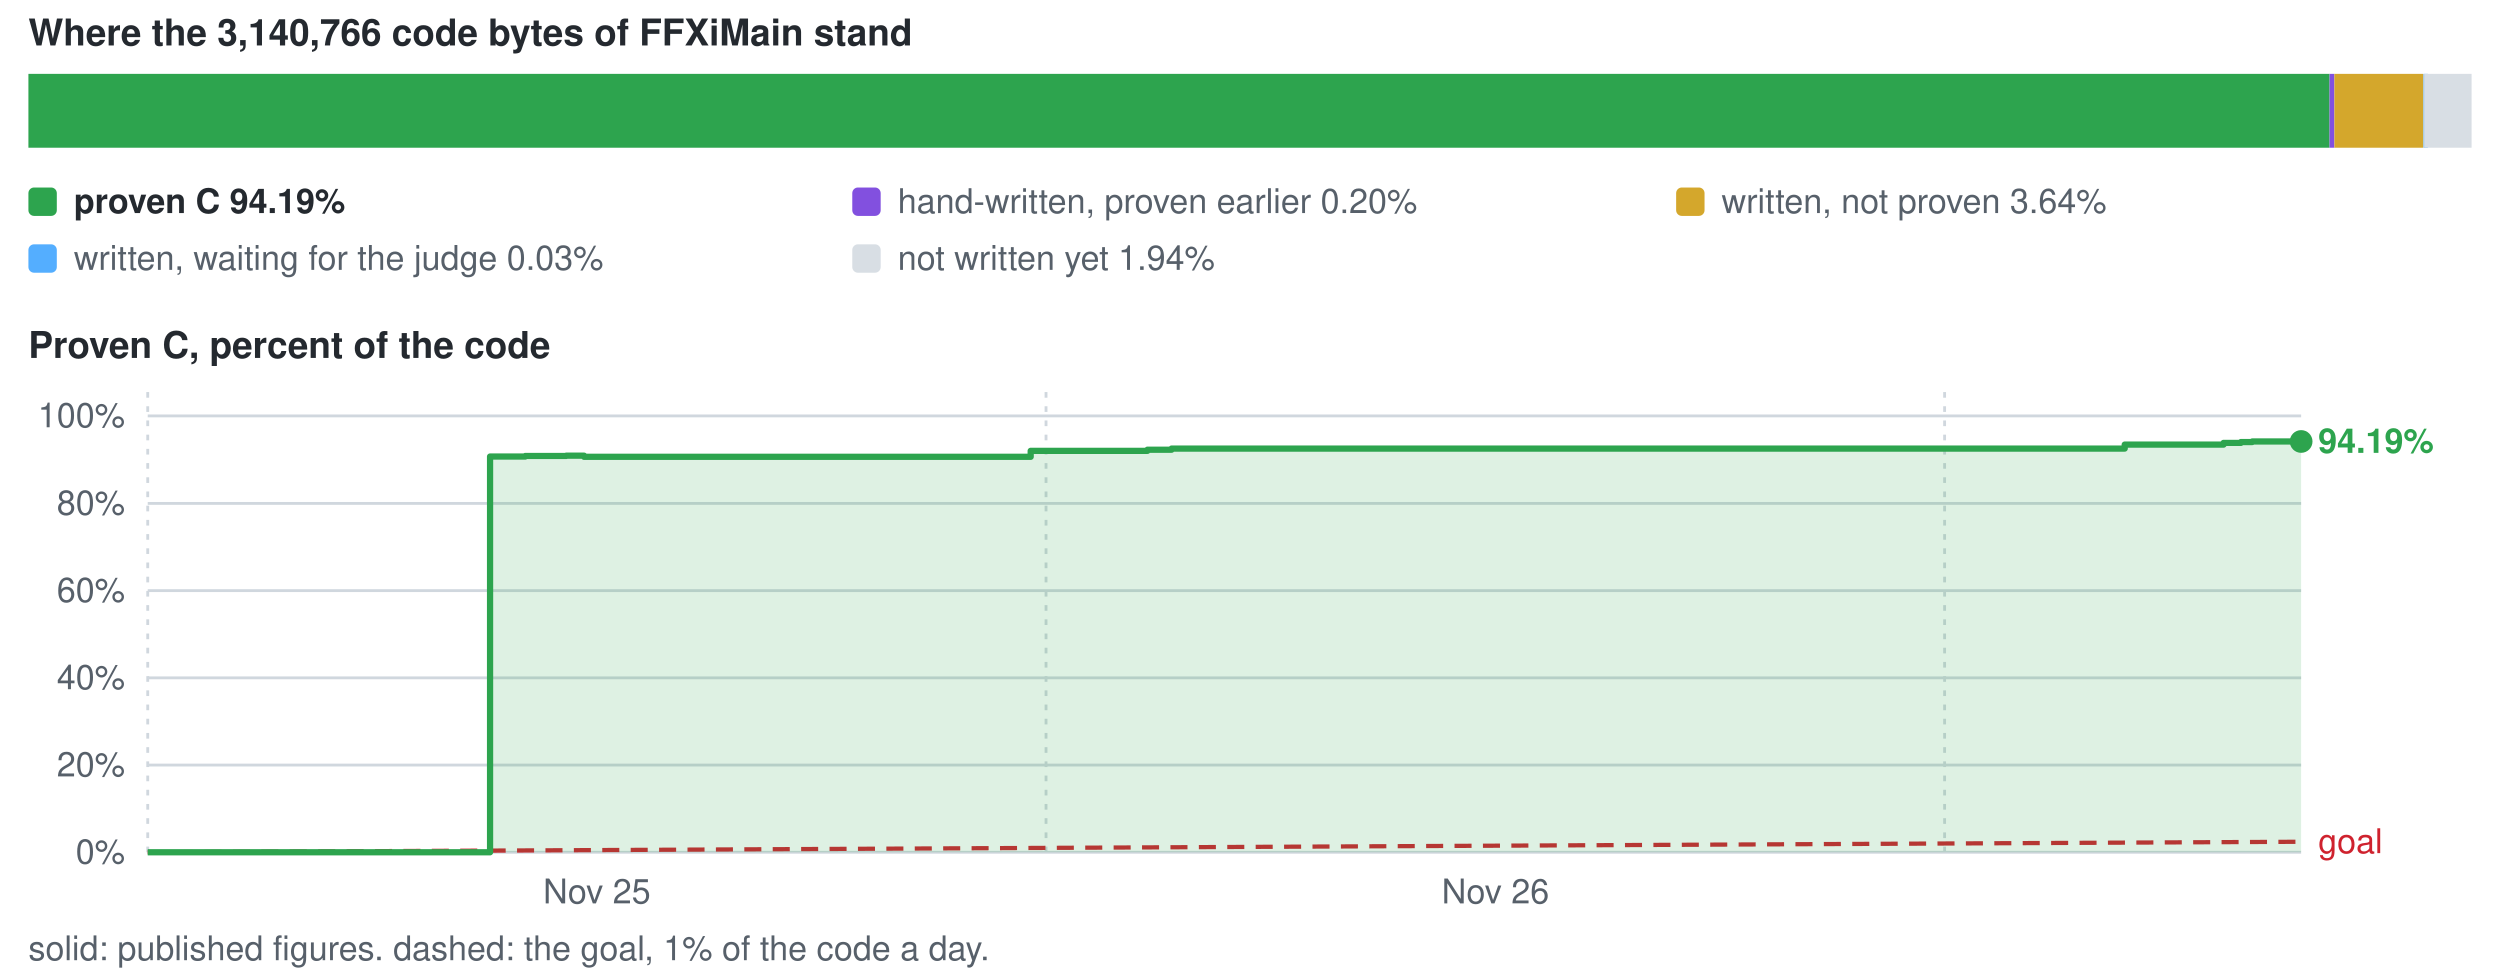
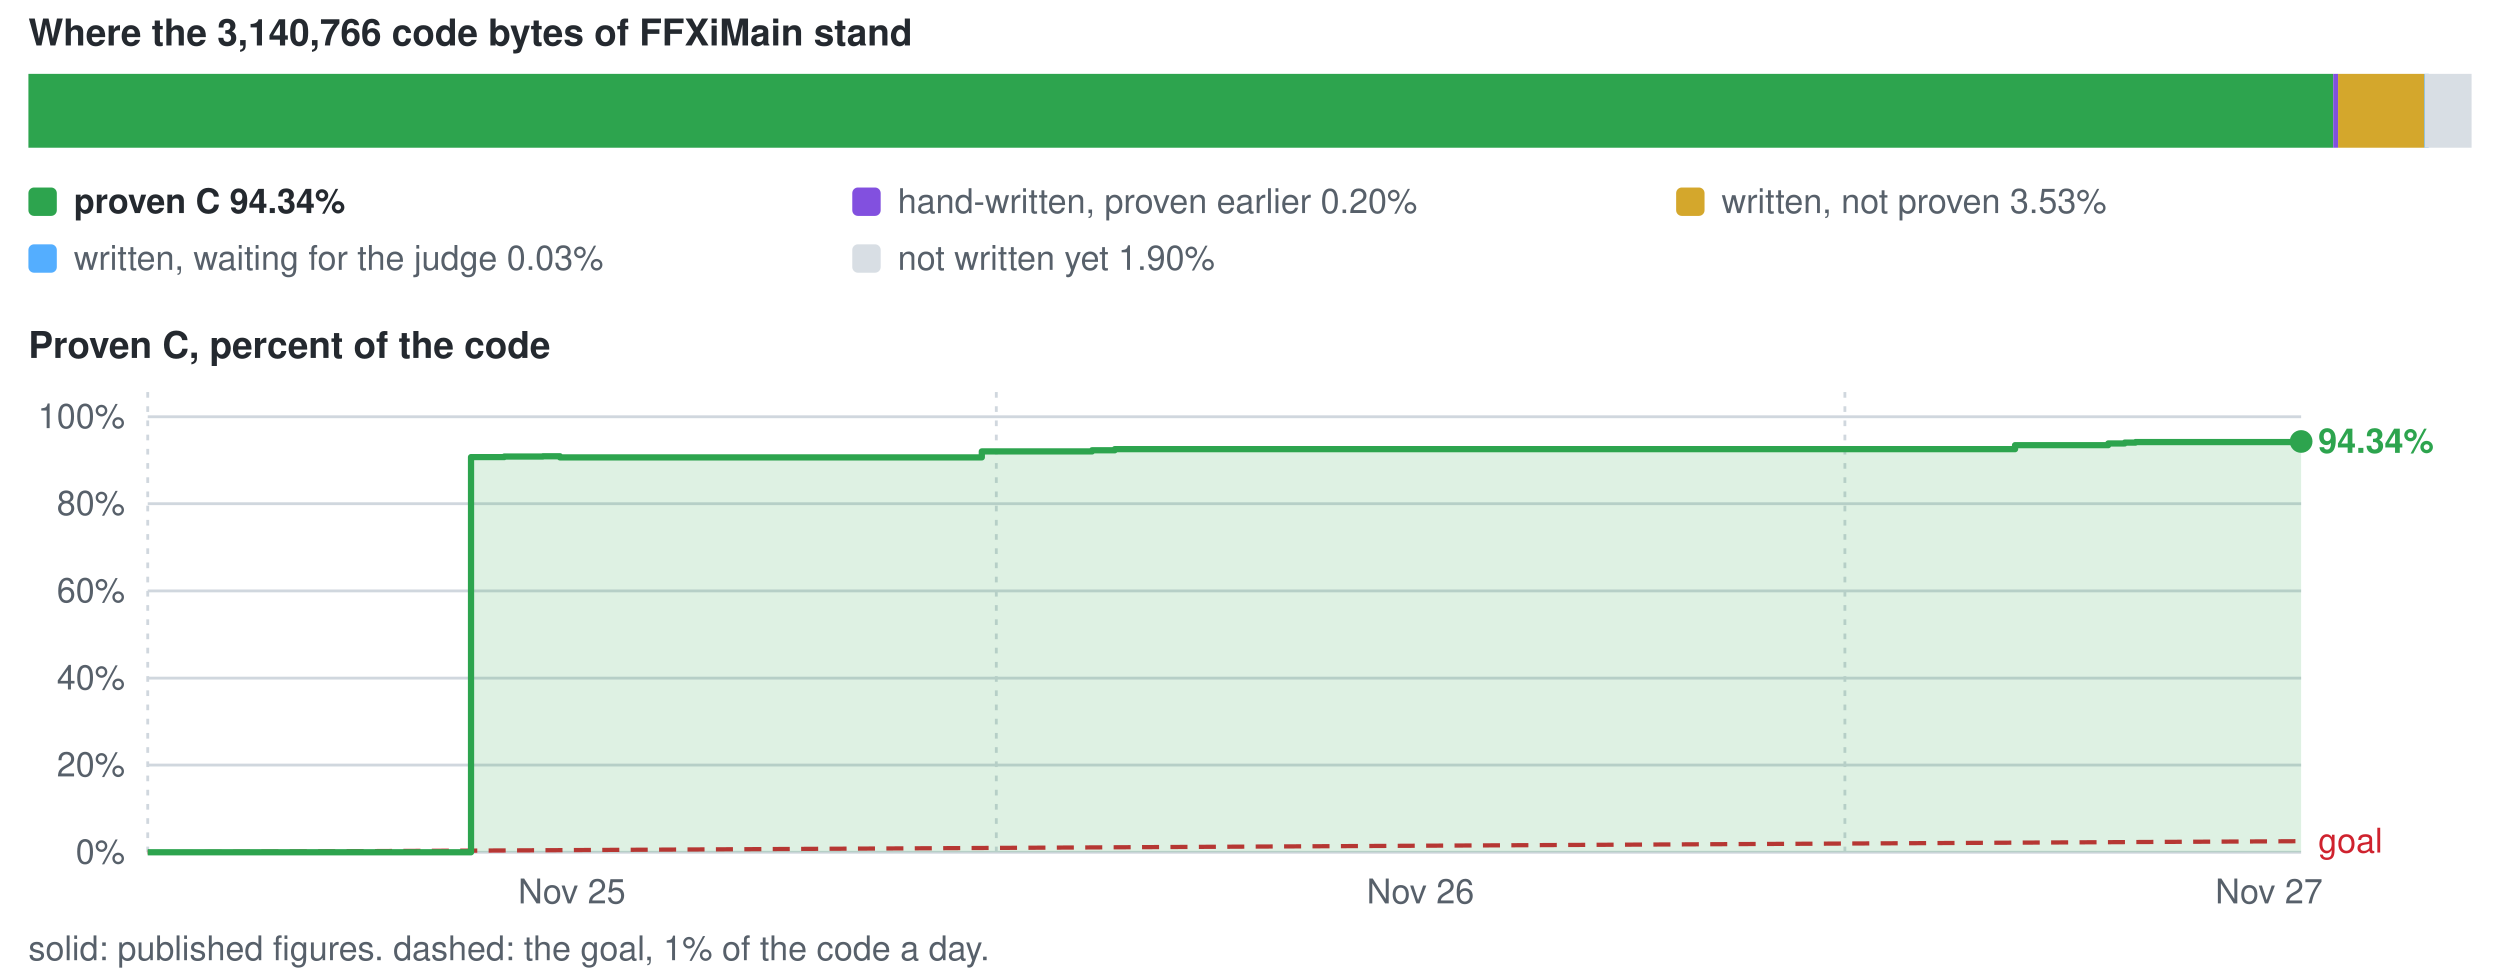
<svg xmlns="http://www.w3.org/2000/svg" viewBox="0 0 880 344" width="880" height="344" role="img" aria-label="conversion progress">
  <style>text{font-family:-apple-system,BlinkMacSystemFont,'Segoe UI',Helvetica,Arial,sans-serif;font-size:12px;fill:#57606a}.s{fill:#24292f;font-weight:600}.b{font-size:13px}</style>
  <text x="10" y="16" class="s b">Where the 3,140,766 code bytes of FFXiMain stand</text>
-   <rect x="10.0" y="26" width="810.0" height="26" fill="#2da44e" />
-   <rect x="820.0" y="26" width="1.7" height="26" fill="#8250df" />
-   <rect x="821.7" y="26" width="31.3" height="26" fill="#d4a72c" />
-   <rect x="853.1" y="26" width="1.5" height="26" fill="#54aeff" />
-   <rect x="853.3" y="26" width="16.7" height="26" fill="#d8dee4" />
+   <rect x="10.0" y="26" width="811.3" height="26" fill="#2da44e" />
+   <rect x="821.3" y="26" width="1.7" height="26" fill="#8250df" />
+   <rect x="823.0" y="26" width="30.4" height="26" fill="#d4a72c" />
+   <rect x="853.4" y="26" width="1.5" height="26" fill="#54aeff" />
+   <rect x="853.6" y="26" width="16.4" height="26" fill="#d8dee4" />
  <rect x="10" y="66" width="10" height="10" rx="2" fill="#2da44e" />
-   <text x="26" y="75" class="s">proven C 94.19%</text>
+   <text x="26" y="75" class="s">proven C 94.34%</text>
  <rect x="300" y="66" width="10" height="10" rx="2" fill="#8250df" />
  <text x="316" y="75">hand-written, proven earlier 0.20%</text>
  <rect x="590" y="66" width="10" height="10" rx="2" fill="#d4a72c" />
-   <text x="606" y="75">written, not proven 3.64%</text>
+   <text x="606" y="75">written, not proven 3.53%</text>
  <rect x="10" y="86" width="10" height="10" rx="2" fill="#54aeff" />
  <text x="26" y="95">written, waiting for the judge 0.03%</text>
  <rect x="300" y="86" width="10" height="10" rx="2" fill="#d8dee4" />
-   <text x="316" y="95">not written yet 1.94%</text>
+   <text x="316" y="95">not written yet 1.90%</text>
  <text x="10" y="126" class="s b">Proven C, percent of the code</text>
  <line x1="52" y1="300.0" x2="810" y2="300.0" stroke="#d0d7de" stroke-width="1" />
  <text x="44" y="304.0" text-anchor="end">0%</text>
  <line x1="52" y1="269.3" x2="810" y2="269.3" stroke="#d0d7de" stroke-width="1" />
  <text x="44" y="273.3" text-anchor="end">20%</text>
-   <line x1="52" y1="238.6" x2="810" y2="238.6" stroke="#d0d7de" stroke-width="1" />
-   <text x="44" y="242.6" text-anchor="end">40%</text>
-   <line x1="52" y1="207.9" x2="810" y2="207.9" stroke="#d0d7de" stroke-width="1" />
-   <text x="44" y="211.9" text-anchor="end">60%</text>
-   <line x1="52" y1="177.2" x2="810" y2="177.2" stroke="#d0d7de" stroke-width="1" />
-   <text x="44" y="181.2" text-anchor="end">80%</text>
-   <line x1="52" y1="146.4" x2="810" y2="146.4" stroke="#d0d7de" stroke-width="1" />
-   <text x="44" y="150.4" text-anchor="end">100%</text>
+   <line x1="52" y1="238.7" x2="810" y2="238.7" stroke="#d0d7de" stroke-width="1" />
+   <text x="44" y="242.7" text-anchor="end">40%</text>
+   <line x1="52" y1="208.0" x2="810" y2="208.0" stroke="#d0d7de" stroke-width="1" />
+   <text x="44" y="212.0" text-anchor="end">60%</text>
+   <line x1="52" y1="177.3" x2="810" y2="177.3" stroke="#d0d7de" stroke-width="1" />
+   <text x="44" y="181.3" text-anchor="end">80%</text>
+   <line x1="52" y1="146.7" x2="810" y2="146.7" stroke="#d0d7de" stroke-width="1" />
+   <text x="44" y="150.7" text-anchor="end">100%</text>
  <line x1="52.0" y1="138" x2="52.0" y2="300" stroke="#d0d7de" stroke-width="1" stroke-dasharray="2 3" />
-   <text x="210.1" y="318" text-anchor="middle">Nov 25</text>
-   <line x1="368.2" y1="138" x2="368.2" y2="300" stroke="#d0d7de" stroke-width="1" stroke-dasharray="2 3" />
-   <text x="526.4" y="318" text-anchor="middle">Nov 26</text>
-   <line x1="684.5" y1="138" x2="684.5" y2="300" stroke="#d0d7de" stroke-width="1" stroke-dasharray="2 3" />
-   <line x1="52.0" y1="300.0" x2="810.0" y2="296.3" stroke="#cf222e" stroke-width="1.5" stroke-dasharray="6 4" />
-   <text x="816.0" y="300.3" style="fill:#cf222e">goal</text>
-   <path d="M52.0 300.0 H172.5 V160.7 H184.9 V160.5 H190.2 V160.5 H192.8 V160.5 H199.3 V160.4 H203.0 V160.4 H205.6 V160.8 H362.8 V158.7 H403.9 V158.3 H412.4 V157.9 H414.9 V157.9 H417.0 V157.9 H420.7 V157.9 H432.5 V157.9 H457.5 V157.9 H747.9 V156.5 H782.7 V155.9 H788.8 V155.6 H792.8 V155.4 H794.4 V155.4 H795.5 V155.4 H796.4 V155.4 H796.9 V155.4 H799.9 V155.4 H800.6 V155.4 H810.0 V155.4 V300.0 H52.0 Z" fill="#2da44e" fill-opacity="0.16" />
-   <path d="M52.0 300.0 H172.5 V160.7 H184.9 V160.5 H190.2 V160.5 H192.8 V160.5 H199.3 V160.4 H203.0 V160.4 H205.6 V160.8 H362.8 V158.7 H403.9 V158.3 H412.4 V157.9 H414.9 V157.9 H417.0 V157.9 H420.7 V157.9 H432.5 V157.9 H457.5 V157.9 H747.9 V156.5 H782.7 V155.9 H788.8 V155.6 H792.8 V155.4 H794.4 V155.4 H795.5 V155.4 H796.4 V155.4 H796.9 V155.4 H799.9 V155.4 H800.6 V155.4 H810.0 V155.4" fill="none" stroke="#2da44e" stroke-width="2.2" stroke-linejoin="round" />
+   <text x="201.3" y="318" text-anchor="middle">Nov 25</text>
+   <line x1="350.7" y1="138" x2="350.7" y2="300" stroke="#d0d7de" stroke-width="1" stroke-dasharray="2 3" />
+   <text x="500.0" y="318" text-anchor="middle">Nov 26</text>
+   <line x1="649.4" y1="138" x2="649.4" y2="300" stroke="#d0d7de" stroke-width="1" stroke-dasharray="2 3" />
+   <text x="798.7" y="318" text-anchor="middle">Nov 27</text>
+   <line x1="52.0" y1="300.0" x2="810.0" y2="296.1" stroke="#cf222e" stroke-width="1.5" stroke-dasharray="6 4" />
+   <text x="816.0" y="300.1" style="fill:#cf222e">goal</text>
+   <path d="M52.0 300.0 H165.8 V160.9 H177.5 V160.7 H182.6 V160.7 H184.9 V160.7 H191.1 V160.6 H194.6 V160.6 H197.1 V161.0 H345.6 V158.9 H384.4 V158.5 H392.4 V158.1 H394.8 V158.1 H396.8 V158.1 H400.3 V158.1 H411.4 V158.1 H435.0 V158.1 H709.3 V156.7 H742.1 V156.1 H747.9 V155.8 H751.7 V155.6 H753.2 V155.6 H754.3 V155.6 H755.1 V155.6 H755.6 V155.6 H758.4 V155.6 H759.1 V155.6 H810.0 V155.4 V300.0 H52.0 Z" fill="#2da44e" fill-opacity="0.16" />
+   <path d="M52.0 300.0 H165.8 V160.9 H177.5 V160.7 H182.6 V160.7 H184.9 V160.7 H191.1 V160.6 H194.6 V160.6 H197.1 V161.0 H345.6 V158.9 H384.4 V158.5 H392.4 V158.1 H394.8 V158.1 H396.8 V158.1 H400.3 V158.1 H411.4 V158.1 H435.0 V158.1 H709.3 V156.7 H742.1 V156.1 H747.9 V155.8 H751.7 V155.6 H753.2 V155.6 H754.3 V155.6 H755.1 V155.6 H755.6 V155.6 H758.4 V155.6 H759.1 V155.6 H810.0 V155.4" fill="none" stroke="#2da44e" stroke-width="2.2" stroke-linejoin="round" />
  <circle cx="810.0" cy="155.4" r="4" fill="#2da44e" />
-   <text x="816.0" y="159.4" class="s" style="fill:#2da44e">94.19%</text>
+   <text x="816.0" y="159.4" class="s" style="fill:#2da44e">94.34%</text>
  <text x="10" y="338">solid: published figures. dashed: the goal, 1% of the code a day.</text>
</svg>
